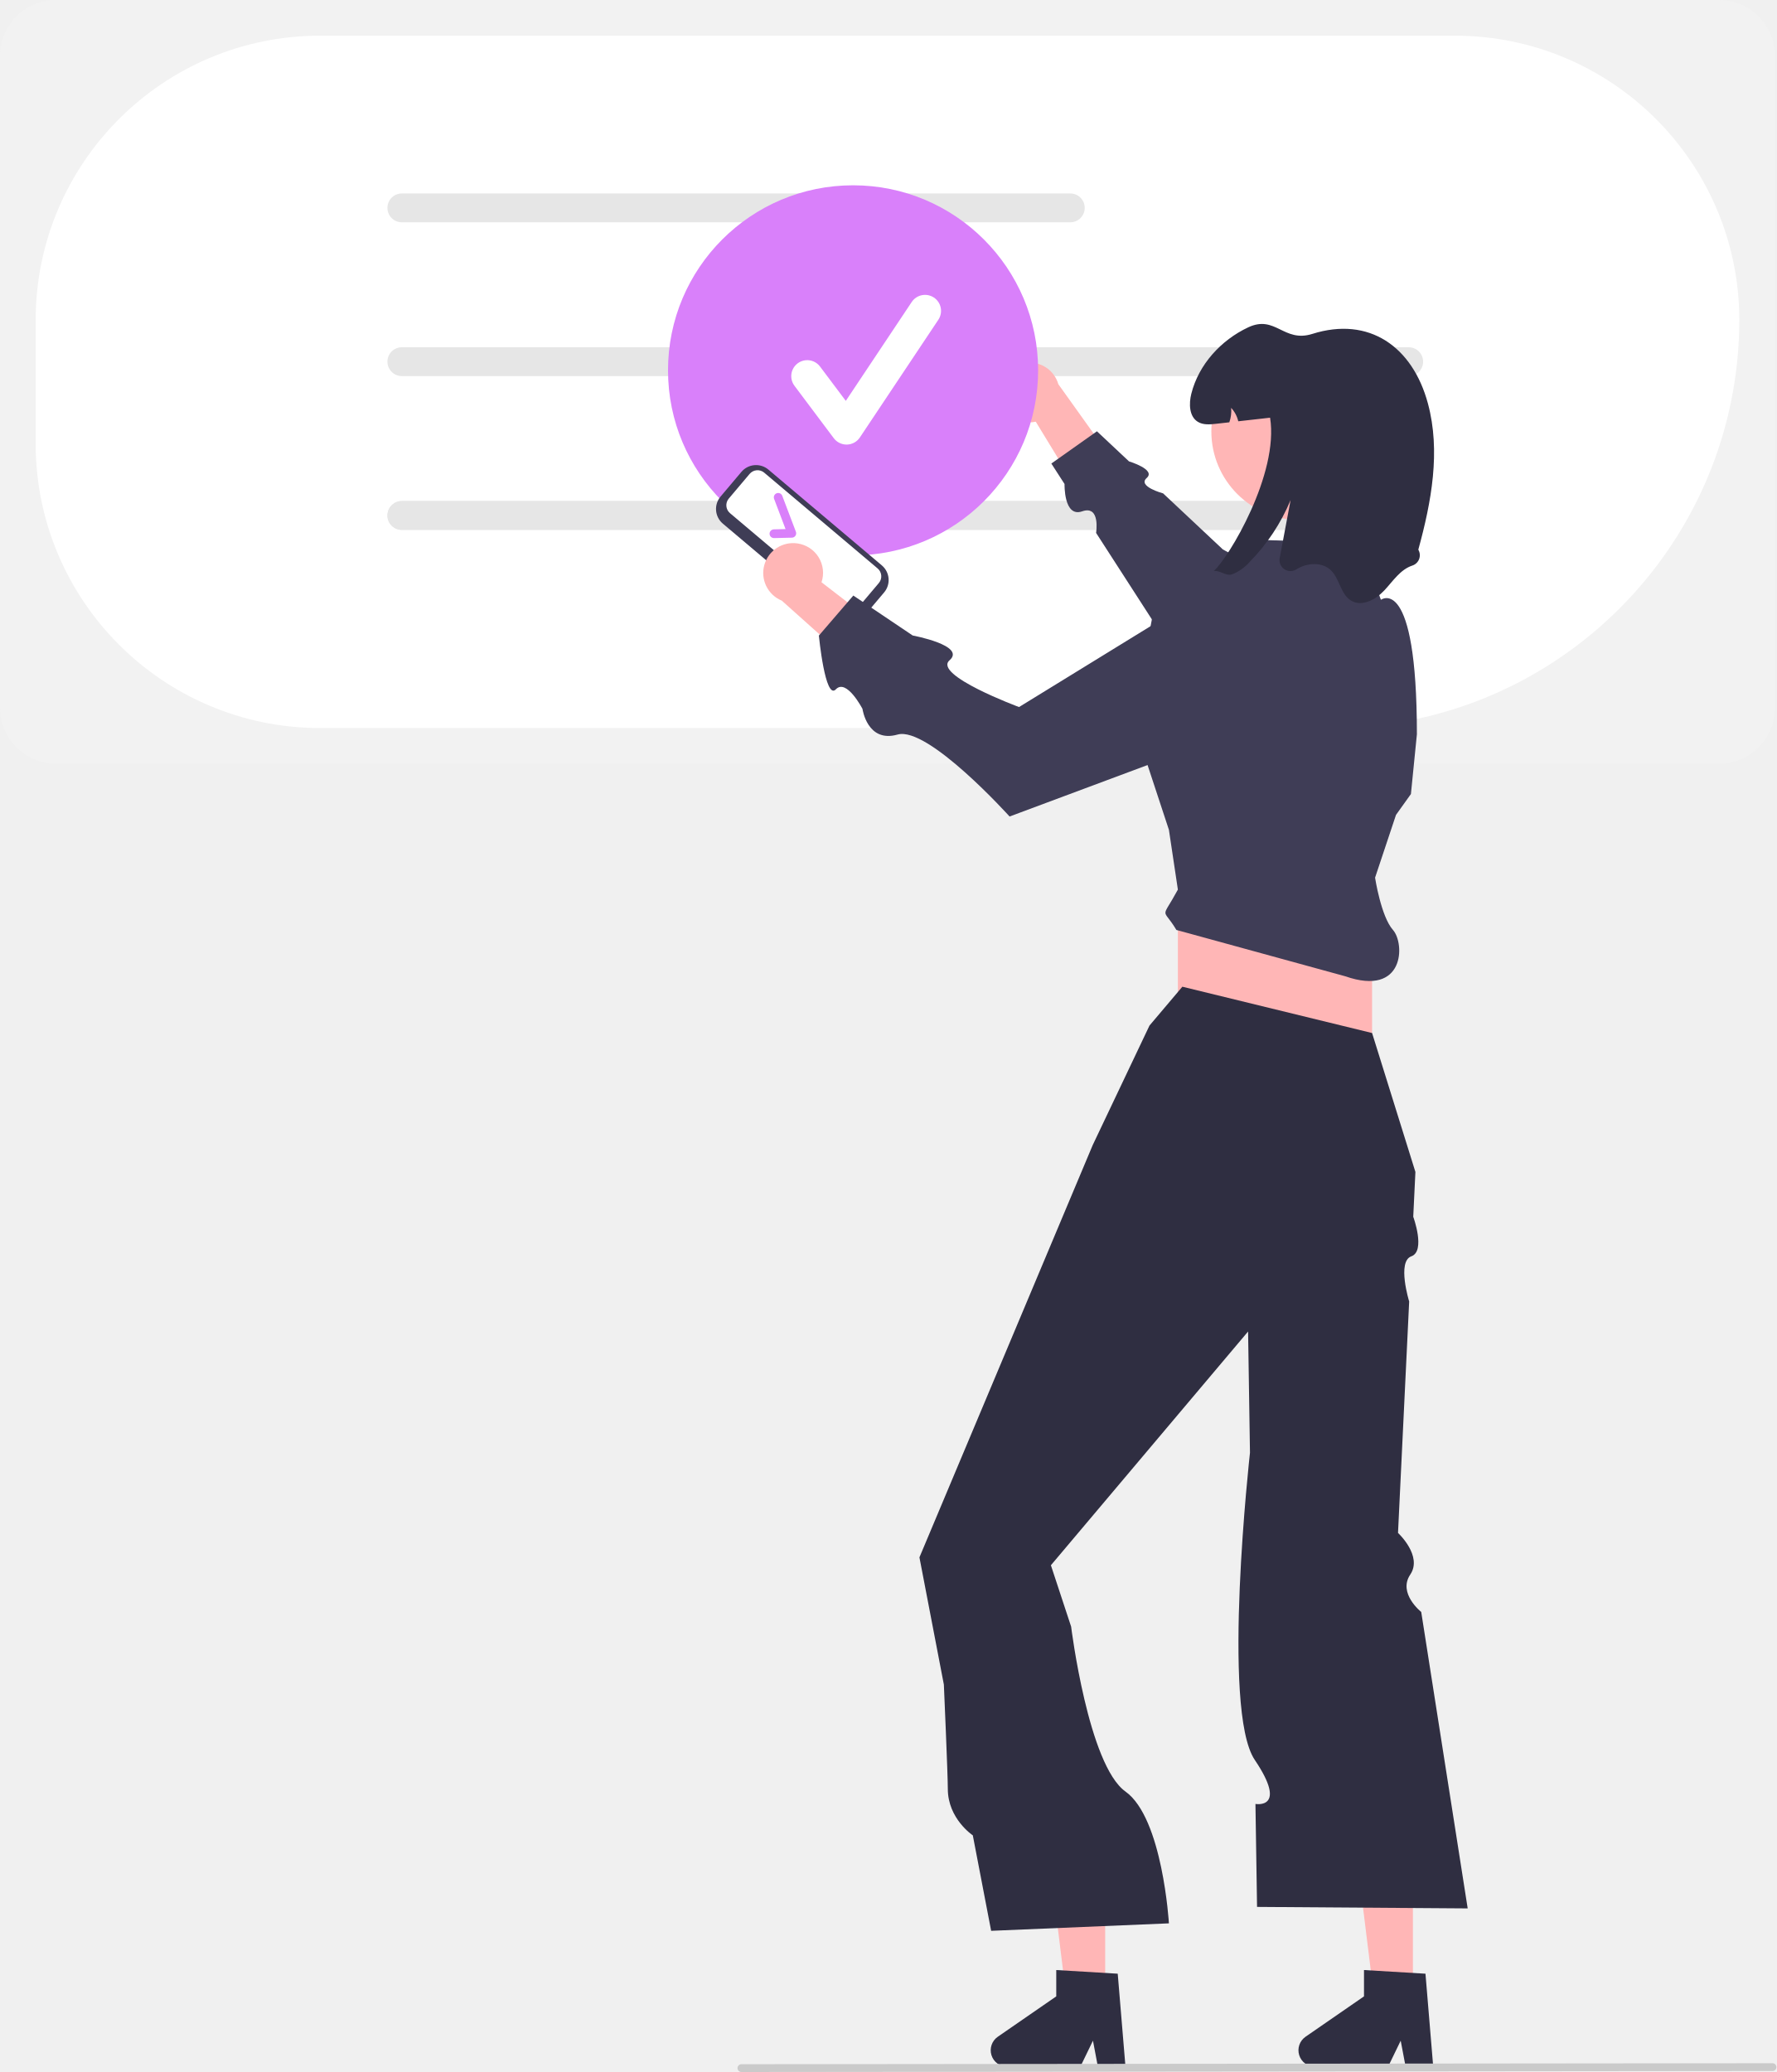
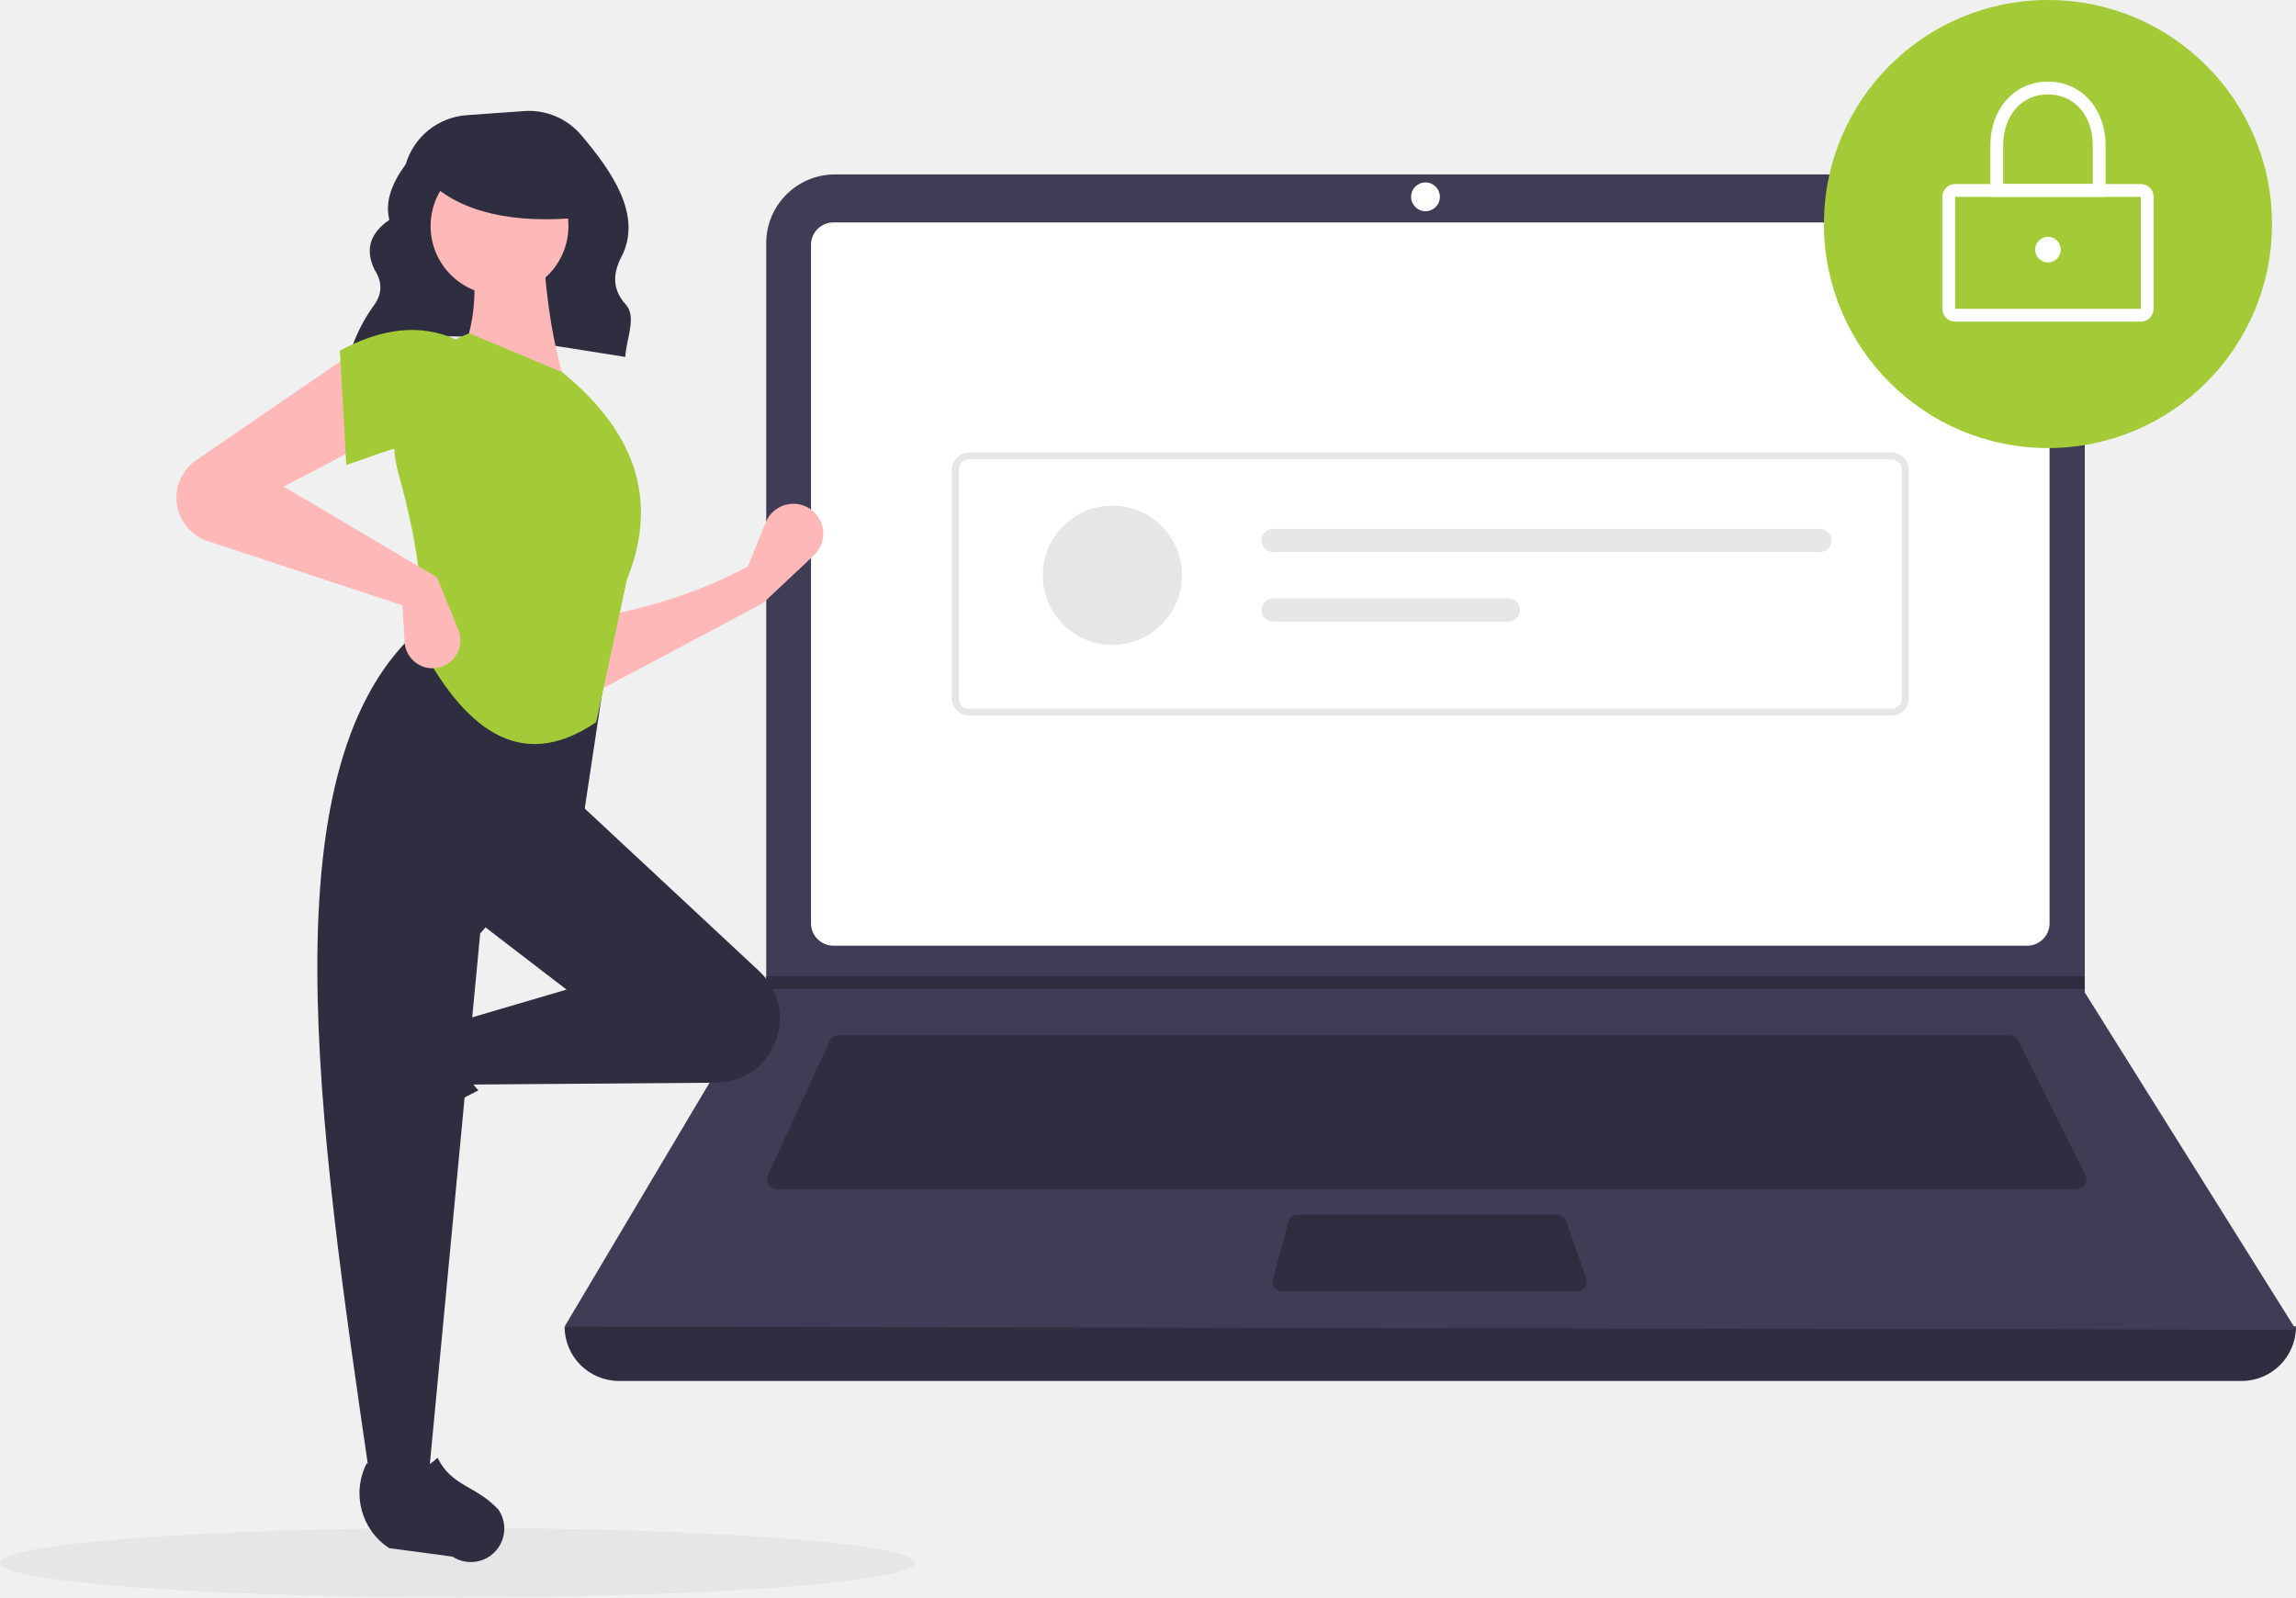
- <svg xmlns="http://www.w3.org/2000/svg" data-name="Layer 1" width="543.219" height="633.601" viewBox="0 0 543.219 633.601">
-   <path d="M854.052,366.728H345.482a17.112,17.112,0,0,1-17.092-17.092V150.291a17.112,17.112,0,0,1,17.092-17.092H854.052a17.112,17.112,0,0,1,17.092,17.092V349.636A17.112,17.112,0,0,1,854.052,366.728Z" transform="translate(-328.3903 -133.1994)" fill="#f2f2f2" />
-   <path d="M735.442,355.827H426.21a87.014,87.014,0,0,1-86.916-86.916V231.026a87.015,87.015,0,0,1,86.916-86.917h347.118a87.015,87.015,0,0,1,86.916,86.917A124.943,124.943,0,0,1,735.442,355.827Z" transform="translate(-328.3903 -133.1994)" fill="#fff" />
-   <path d="M655.673,201.175H451.267a4.408,4.408,0,1,1,0-8.816H655.673a4.408,4.408,0,0,1,0,8.816Z" transform="translate(-328.3903 -133.1994)" fill="#e6e6e6" />
-   <path d="M759.147,248.206H451.267a4.408,4.408,0,1,1,0-8.816H759.147a4.408,4.408,0,0,1,0,8.816Z" transform="translate(-328.3903 -133.1994)" fill="#e6e6e6" />
-   <path d="M759.147,295.237H451.267a4.408,4.408,0,1,1,0-8.816H759.147a4.408,4.408,0,0,1,0,8.816Z" transform="translate(-328.3903 -133.1994)" fill="#e6e6e6" />
-   <path d="M759.147,295.237H451.267a4.408,4.408,0,1,1,0-8.816H759.147a4.408,4.408,0,0,1,0,8.816Z" transform="translate(-328.3903 -133.1994)" fill="#e6e6e6" />
-   <path d="M634.103,253.604a9.088,9.088,0,0,0,11.007,8.547l16.811,27.578,7.155-15.182L652.015,250.686a9.138,9.138,0,0,0-17.912,2.918Z" transform="translate(-328.3903 -133.1994)" fill="#ffb6b6" />
-   <path d="M760.255,332.64,702.323,301.216,684.05,284.072s-7.944-2.127-5.02-4.71-5.408-5.074-5.408-5.074l-9.809-9.203L649.873,274.948l4.034,6.253s-.278,10.352,5.393,8.361,4.254,6.594,4.254,6.594l33.85,52.471Z" transform="translate(-328.3903 -133.1994)" fill="#3f3d56" />
-   <circle cx="260.855" cy="113.249" r="56.586" fill="#d980fa" />
-   <polygon points="432.044 611.601 420.278 611.601 414.679 566.219 432.044 566.219 432.044 611.601" fill="#ffb6b6" />
-   <path d="M766.644,765.186h-8.438l-1.506-7.966-3.857,7.966H730.465a5.031,5.031,0,0,1-2.859-9.17l17.871-12.342V735.62l18.797,1.122Z" transform="translate(-328.3903 -133.1994)" fill="#2f2e41" />
-   <polygon points="337.942 611.601 326.176 611.601 320.577 566.219 337.942 566.219 337.942 611.601" fill="#ffb6b6" />
-   <path d="M672.542,765.186h-8.438l-1.506-7.966L658.741,765.186H636.363a5.031,5.031,0,0,1-2.859-9.17l17.871-12.342V735.62l18.797,1.122Z" transform="translate(-328.3903 -133.1994)" fill="#2f2e41" />
-   <rect x="360.175" y="268.381" width="59.385" height="67.607" fill="#ffb6b6" />
-   <path d="M689.936,434.927l-10.05,11.877L662.527,483.349,618.788,587.418l-9.25,22.009,7.47,38.907s1.209,27.411,1.209,31.898c0,9.136,7.641,14.198,7.641,14.198l5.606,29.198,54.36-2.284s-1.897-32.185-13.282-40.303-16.619-50.429-16.619-50.429l-6.186-18.772,60.298-71.478.389,24.985.188,12.093s-8.83,78.656,1.463,93.921.21,13.469.21,13.469l.49,31.488,64.41.457L762.976,626.121s-7.215-5.697-3.355-11.424-3.742-12.741-3.742-12.741l3.41-70.772s-3.775-12.224.665-13.813.583-12.101.583-12.101l.66-13.698-13.247-42.483Z" transform="translate(-328.3903 -133.1994)" fill="#2f2e41" />
-   <path d="M748.864,401.581l6.395-19.186,4.568-6.395,1.827-18.272c0-49.335-11.004-41.12-11.004-41.12l-6.354-17.351-29.236-.914L696.331,316.158l-15.531,5.482-6.082,31.602,11.107,33.721,2.741,18.272c-5.228,9.652-4.786,5.087-.457,12.334l51.619,14.161c18.272,6.395,18.272-10.05,14.608-14.161C750.672,413.458,748.864,401.581,748.864,401.581Z" transform="translate(-328.3903 -133.1994)" fill="#3f3d56" />
-   <circle cx="397.511" cy="131.907" r="27.102" fill="#ffb6b6" />
-   <path d="M699.506,307.834" transform="translate(-328.3903 -133.1994)" fill="#2f2e41" />
-   <path d="M762.084,301.284a3.329,3.329,0,0,1-1.855,4.87c-3.636,1.206-5.875,4.723-8.487,7.537-2.604,2.805-6.797,5.135-10.123,3.225-3.316-1.9-3.545-6.752-6.322-9.383-2.704-2.558-7.199-2.248-10.379-.302l-.095.058a3.351,3.351,0,0,1-5.127-3.41q1.671-8.887,3.34-17.772a59.761,59.761,0,0,1-12.507,18.912,13.757,13.757,0,0,1-5.427,3.819c-1.9.603-3.746-1.361-5.591-1.005,4.586-4.011,20.008-29.72,17.249-46.905q-4.865.548-9.73,1.096A8.943,8.943,0,0,0,704.855,257.924a10.51,10.51,0,0,1-.557,4.413c-1.352.155-2.713.302-4.066.457-1.882.21-3.929.393-5.546-.594-2.695-1.644-2.777-5.536-2.01-8.606,2.248-8.926,9.063-16.39,17.404-20.3,8.341-3.901,10.808,4.787,19.597,2.01,17.359-5.482,30.661,3.892,35.348,21.287C768.963,271.181,766.104,286.666,762.084,301.284Z" transform="translate(-328.3903 -133.1994)" fill="#2f2e41" />
-   <path d="M837.116,765.776H803.929l-.143-.259c-.424-.77-.834-1.585-1.217-2.423-3.418-7.318-4.863-15.688-6.138-23.073l-.96-5.566a3.437,3.437,0,0,1,5.41-3.362q7.565,5.505,15.136,10.999c1.911,1.391,4.094,3,6.184,4.739.202-.979.413-1.962.624-2.931a3.439,3.439,0,0,1,6.281-1.086l3.883,6.238c2.832,4.556,5.332,9.045,4.822,13.887a.756.756,0,0,1-.013.176,10.947,10.947,0,0,1-.563,2.331Z" transform="translate(-328.3903 -133.1994)" fill="#f0f0f0" />
-   <path d="M870.425,766.493l-315.358.307a1.191,1.191,0,0,1,0-2.381l315.358-.307a1.191,1.191,0,0,1,0,2.381Z" transform="translate(-328.3903 -133.1994)" fill="#cacaca" />
-   <path d="M584.101,322.609l-34.688-29.294a5.865,5.865,0,0,1-.696-8.257l6.384-7.56a5.865,5.865,0,0,1,8.257-.696l34.688,29.294a5.865,5.865,0,0,1,.696,8.257l-6.384,7.56A5.865,5.865,0,0,1,584.101,322.609Z" transform="translate(-328.3903 -133.1994)" fill="#3f3d56" />
-   <path d="M551.234,285.668a3.161,3.161,0,0,0,.375,4.449l34.688,29.294a3.161,3.161,0,0,0,4.449-.375l6.384-7.56a3.161,3.161,0,0,0-.375-4.449l-34.688-29.294a3.161,3.161,0,0,0-4.449.375Z" transform="translate(-328.3903 -133.1994)" fill="#fff" />
-   <path d="M571.598,297.056a1.333,1.333,0,0,1-1.054.558l-5.45.125a1.334,1.334,0,1,1-.061-2.667l3.566-.082-3.511-9.265a1.334,1.334,0,0,1,2.494-.945l4.18,11.028a1.334,1.334,0,0,1-.141,1.218Z" transform="translate(-328.3903 -133.1994)" fill="#d980fa" />
-   <path d="M572.297,299.384a9.088,9.088,0,0,1,7.3,11.871l25.586,19.709-15.87,5.461-21.864-19.554a9.138,9.138,0,0,1,4.848-17.489Z" transform="translate(-328.3903 -133.1994)" fill="#ffb6b6" />
-   <path d="M705.505,309.129l-65.509,40.278s-26.413-9.773-21.251-14.297-11.271-7.583-11.271-7.583l-18.153-12.213-10.534,12.242s1.919,19.885,5.185,16.442,8.147,5.963,8.147,5.963,1.443,10.502,10.739,7.859S637.101,382.882,637.101,382.882l80.622-30.069Z" transform="translate(-328.3903 -133.1994)" fill="#3f3d56" />
-   <path d="M587.255,269.147a4.891,4.891,0,0,1-3.913-1.957l-11.998-15.997a4.892,4.892,0,1,1,7.827-5.87l7.849,10.465,20.16-30.24a4.892,4.892,0,0,1,8.141,5.427l-23.996,35.994a4.894,4.894,0,0,1-3.935,2.177C587.346,269.146,587.301,269.147,587.255,269.147Z" transform="translate(-328.3903 -133.1994)" fill="#fff" />
+ <svg xmlns="http://www.w3.org/2000/svg" data-name="Layer 1" viewBox="0 0 793 551.732">
+   <ellipse cx="158" cy="539.732" rx="158" ry="12" fill="#e6e6e6" />
+   <path d="M324.272,296.554c27.497-11.695,61.744-4.285,95.191.858.311-6.228,4.084-13.808.132-18.153-4.801-5.279-4.359-10.825-1.47-16.404,7.388-14.265-3.197-29.444-13.884-42.065a23.669,23.669,0,0,0-19.755-8.292l-19.797,1.414A23.709,23.709,0,0,0,343.635,230.859v0c-4.727,6.429-7.257,12.841-5.664,19.219-7.081,4.839-8.27,10.68-5.089,17.264,2.698,4.146,2.669,8.182-.123,12.106a55.891,55.891,0,0,0-8.31,16.506Z" transform="translate(-203.5 -174.1342)" fill="#2f2e41" />
+   <path d="M977.709,651.097H417.291A18.791,18.791,0,0,1,398.5,632.306h0q304.727-35.415,598,0h0A18.791,18.791,0,0,1,977.709,651.097Z" transform="translate(-203.5 -174.1342)" fill="#2f2e41" />
+   <path d="M996.5,633.412l-598-1.105,69.306-116.616.332-.553V258.131a23.752,23.752,0,0,1,23.754-23.754H899.792a23.752,23.752,0,0,1,23.754,23.754V516.906Z" transform="translate(-203.5 -174.1342)" fill="#3f3d56" />
+   <path d="M491.35,250.957a7.746,7.746,0,0,0-7.738,7.738V493.031a7.747,7.747,0,0,0,7.738,7.738H903.65a7.747,7.747,0,0,0,7.738-7.738V258.694a7.747,7.747,0,0,0-7.738-7.738Z" transform="translate(-203.5 -174.1342)" fill="#fff" />
+   <path d="M493.078,531.718a3.325,3.325,0,0,0-3.013,1.93l-21.355,46.425a3.316,3.316,0,0,0,3.012,4.702H920.814a3.316,3.316,0,0,0,2.965-4.799L900.567,533.551a3.299,3.299,0,0,0-2.965-1.833Z" transform="translate(-203.5 -174.1342)" fill="#2f2e41" />
+   <circle cx="492.342" cy="67.98" r="4.974" fill="#fff" />
+   <path d="M651.7,593.619a3.321,3.321,0,0,0-3.202,2.454l-5.357,19.896a3.316,3.316,0,0,0,3.202,4.179h101.874a3.315,3.315,0,0,0,3.133-4.401l-6.887-19.896a3.318,3.318,0,0,0-3.134-2.231Z" transform="translate(-203.5 -174.1342)" fill="#2f2e41" />
+   <polygon points="720.046 337.135 720.046 341.556 264.306 341.556 264.649 341.004 264.649 337.135 720.046 337.135" fill="#2f2e41" />
+   <circle cx="707.335" cy="77.375" r="77.375" fill="#a3cb38" />
+   <path d="M942.89,285.223H878.779a4.426,4.426,0,0,1-4.421-4.421V242.114a4.426,4.426,0,0,1,4.421-4.421H942.89a4.426,4.426,0,0,1,4.421,4.421v38.688A4.426,4.426,0,0,1,942.89,285.223Zm-64.111-43.109v38.688h64.114L942.89,242.114Z" transform="translate(-203.5 -174.1342)" fill="#fff" />
+   <path d="M930.731,242.114h-39.793V224.428c0-12.81,8.368-22.107,19.896-22.107s19.896,9.297,19.896,22.107Zm-35.372-4.421h30.95V224.428c0-10.413-6.363-17.686-15.475-17.686s-15.475,7.273-15.475,17.686Z" transform="translate(-203.5 -174.1342)" fill="#fff" />
+   <circle cx="707.335" cy="86.218" r="4.421" fill="#fff" />
+   <path d="M856.82,421.284H538.18a5.908,5.908,0,0,1-5.901-5.901V336.342a5.908,5.908,0,0,1,5.901-5.901H856.82a5.908,5.908,0,0,1,5.901,5.901V415.383A5.908,5.908,0,0,1,856.82,421.284Zm-318.64-88.482a3.544,3.544,0,0,0-3.54,3.54V415.383a3.544,3.544,0,0,0,3.54,3.54H856.82a3.544,3.544,0,0,0,3.54-3.54V336.342a3.544,3.544,0,0,0-3.54-3.54Z" transform="translate(-203.5 -174.1342)" fill="#e6e6e6" />
+   <circle cx="384.19" cy="198.695" r="24.036" fill="#e6e6e6" />
+   <path d="M643.203,356.805a4.006,4.006,0,1,0,0,8.012H832.061a4.006,4.006,0,0,0,0-8.012Z" transform="translate(-203.5 -174.1342)" fill="#e6e6e6" />
+   <path d="M643.203,380.842a4.006,4.006,0,1,0,0,8.012H724.469a4.006,4.006,0,1,0,0-8.012Z" transform="translate(-203.5 -174.1342)" fill="#e6e6e6" />
+   <path d="M467.022,382.462,408.119,413.778l-.746-26.096c19.226-3.209,37.517-8.797,54.429-17.895l6.16-15.22a10.318,10.318,0,0,1,17.536-2.678l0,0a10.318,10.318,0,0,1-.908,14.069Z" transform="translate(-203.5 -174.1342)" fill="#ffb8b8" />
+   <path d="M323.098,563.267v0a11.574,11.574,0,0,1,1.469-9.363l12.939-19.858a22.612,22.612,0,0,1,29.335-7.739h0c-5.438,9.256-4.68,17.377,1.878,24.434a117.631,117.631,0,0,0-27.936,19.045A11.574,11.574,0,0,1,323.098,563.267Z" transform="translate(-203.5 -174.1342)" fill="#2f2e41" />
+   <path d="M469.705,537.303l0,0a22.203,22.203,0,0,1-18.871,10.779l-85.96.651-3.728-21.623,38.026-11.184-32.061-24.605L402.154,450.313l63.65,59.324A22.203,22.203,0,0,1,469.705,537.303Z" transform="translate(-203.5 -174.1342)" fill="#2f2e41" />
+   <path d="M351.453,685.179H331.321c-18.075-123.898-36.474-248.142,17.895-294.515l64.122,10.439L405.136,455.532l-35.789,41.008Z" transform="translate(-203.5 -174.1342)" fill="#2f2e41" />
+   <path d="M369.149,713.246h0a11.574,11.574,0,0,1-9.363-1.469l-21.859-2.938a22.612,22.612,0,0,1-7.741-29.335v0c9.257,5.437,17.377,4.679,24.434-1.879,4.986,10.067,13.201,9.453,21.047,17.935A11.574,11.574,0,0,1,369.149,713.246Z" transform="translate(-203.5 -174.1342)" fill="#2f2e41" />
+   <path d="M399.172,307.902l-37.28-8.947c6.192-12.674,6.702-26.776,3.728-41.754l25.351-.746C391.764,275.08,394.167,292.481,399.172,307.902Z" transform="translate(-203.5 -174.1342)" fill="#ffb8b8" />
+   <path d="M409.418,423.552c-27.139,18.493-46.314.633-60.947-26.923,2.033-16.862-1.259-37.041-7.357-58.966a40.138,40.138,0,0,1,24.506-48.401h0l32.061,13.421c27.224,22.19,32.582,46.227,22.368,71.578Z" transform="translate(-203.5 -174.1342)" fill="#a3cb38" />
+   <path d="M331.321,326.542,301.497,342.2l52.938,31.316,7.366,18.17a9.637,9.637,0,0,1-5.789,12.731h0a9.637,9.637,0,0,1-12.762-8.544l-.745-12.663-67.284-22.204a15.733,15.733,0,0,1-9.873-9.611v0a15.733,15.733,0,0,1,5.903-18.303l54.105-37.118Z" transform="translate(-203.5 -174.1342)" fill="#ffb8b8" />
+   <path d="M361.146,329.524c-12.439-5.451-23.749.47-38.026,5.219l-2.237-39.517c14.176-7.556,27.692-9.593,40.263-3.728Z" transform="translate(-203.5 -174.1342)" fill="#a3cb38" />
+   <circle cx="172.525" cy="78.093" r="23.802" fill="#ffb8b8" />
+   <path d="M404.5,249.224c-23.566,2.308-41.523-1.546-53-12.52v-8.838h51Z" transform="translate(-203.5 -174.1342)" fill="#2f2e41" />
</svg>
